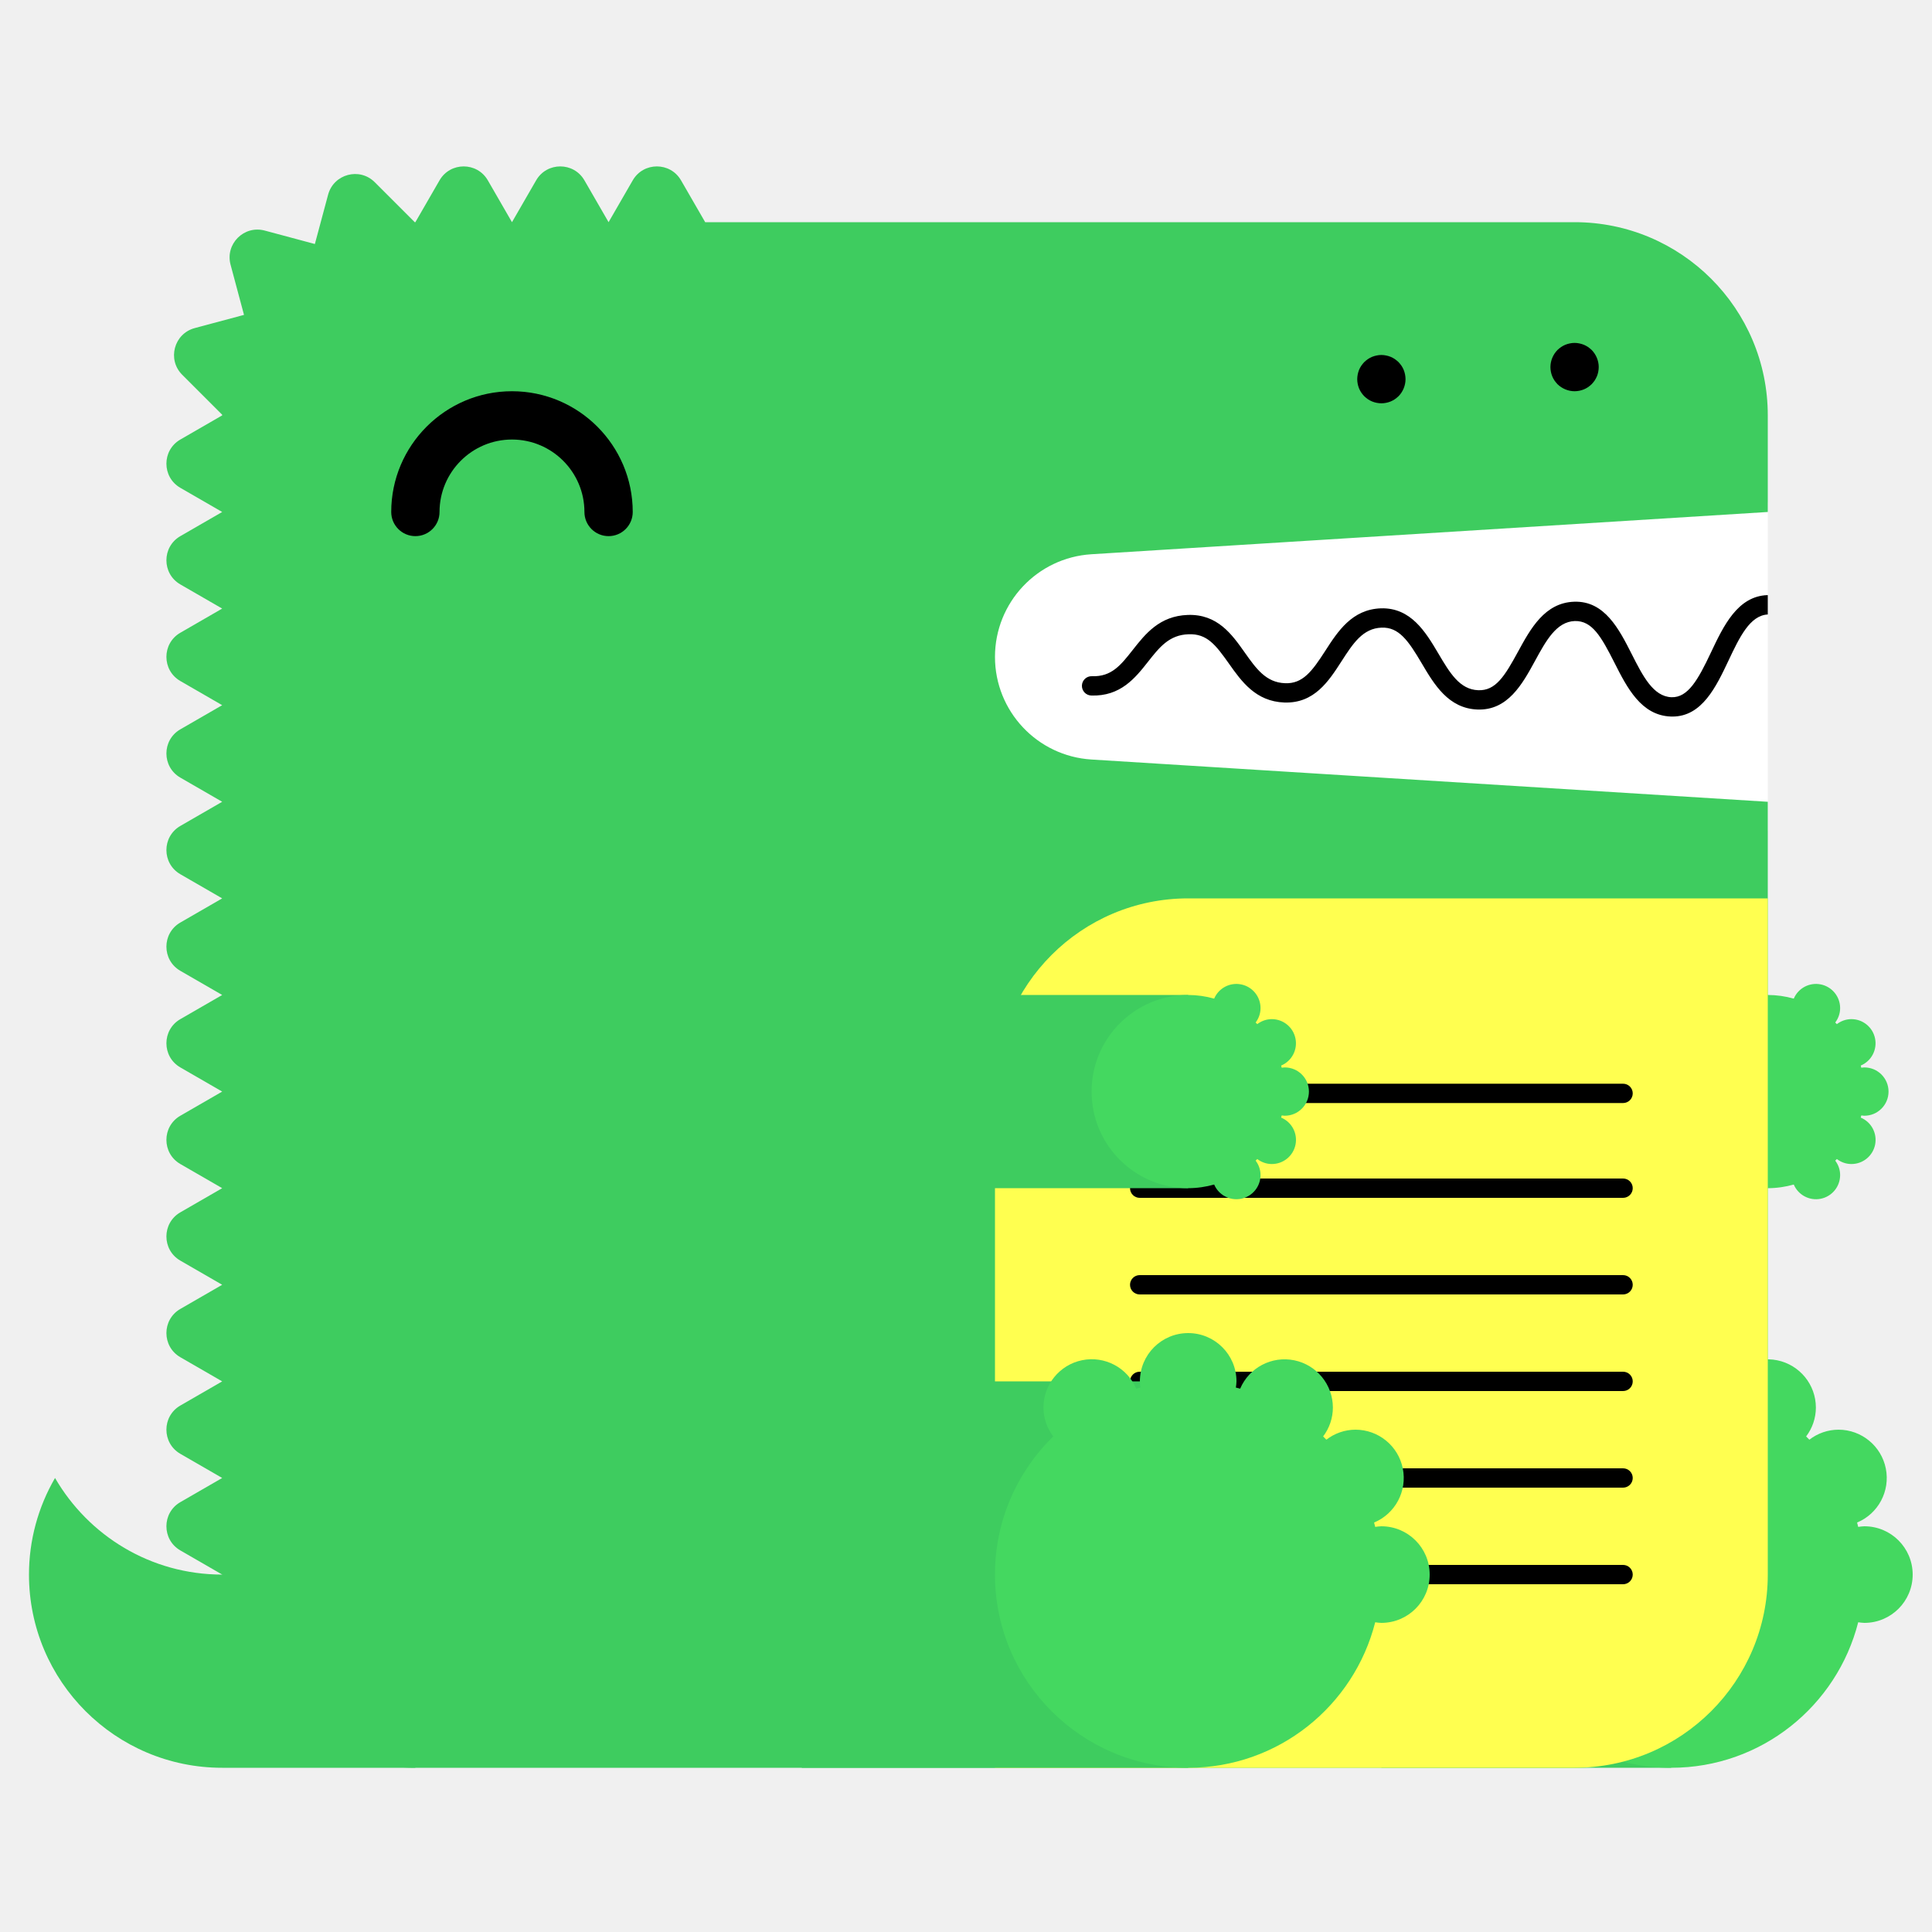
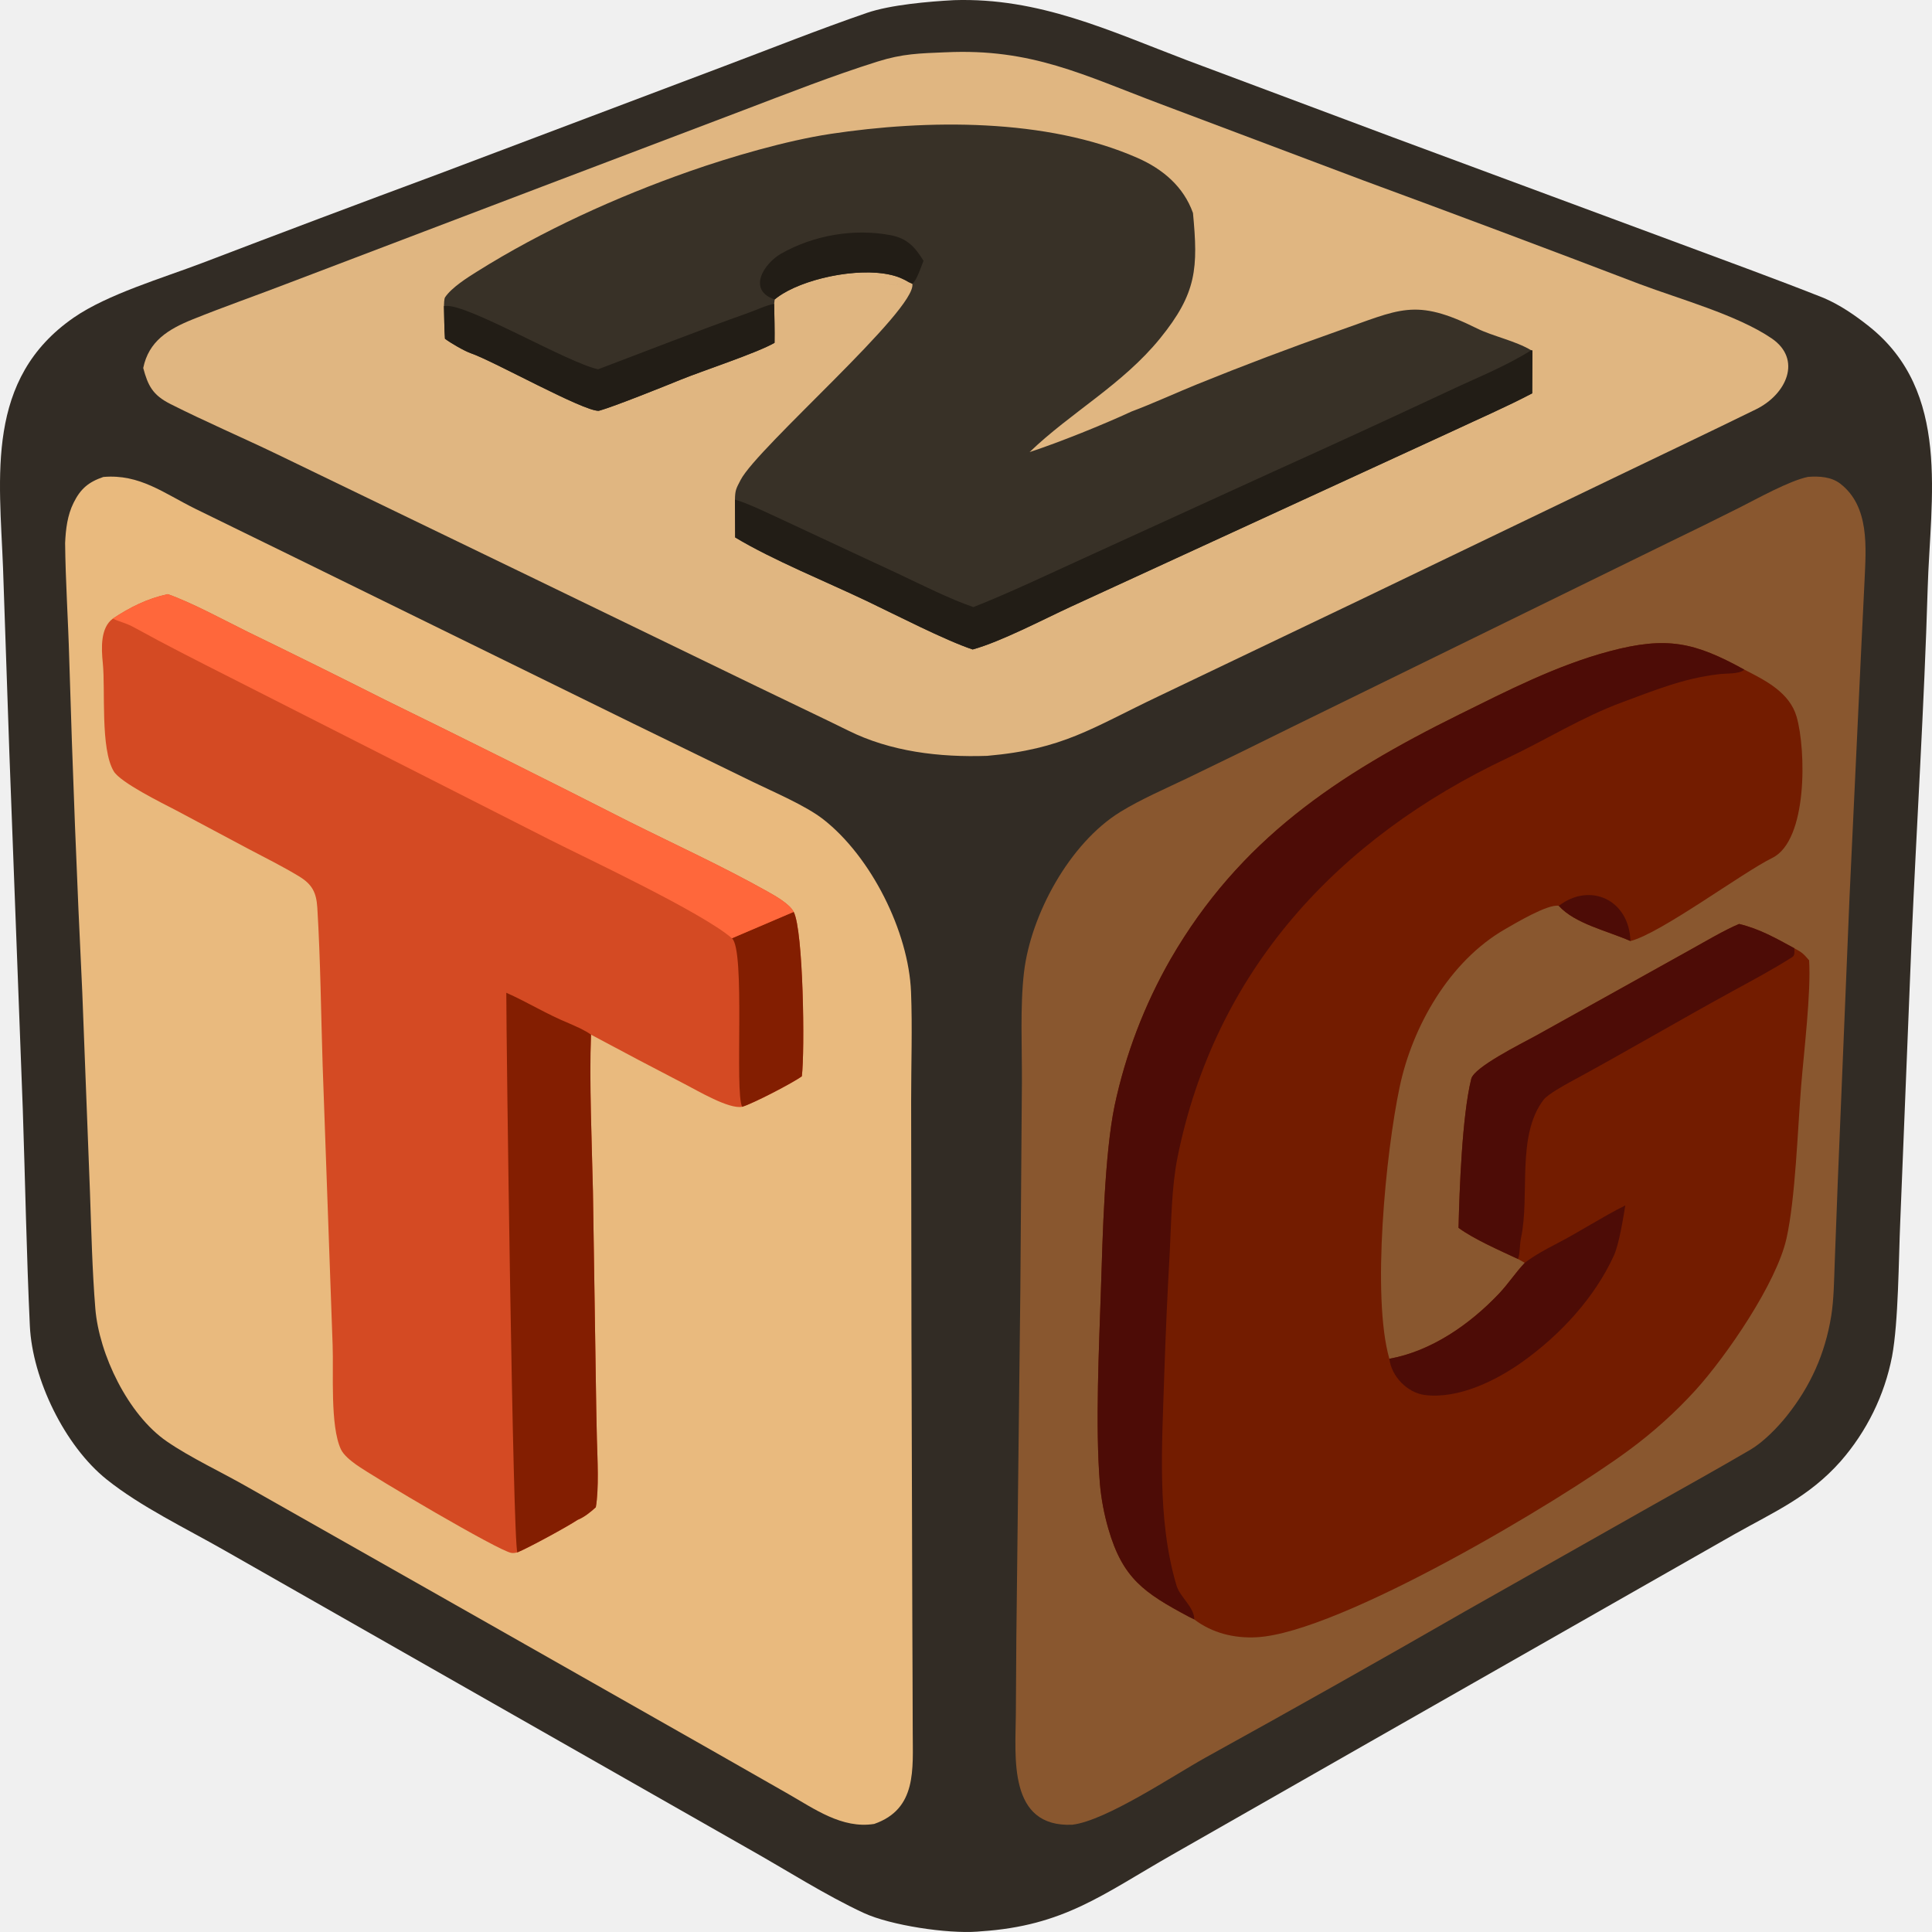
- <svg xmlns="http://www.w3.org/2000/svg" width="200" height="200" viewBox="0 0 200 200">
-   <g fill="none" fill-rule="evenodd">
-     <path fill="#FFF" d="M99 52h84v34H99z" />
-     <path d="M23 163c-7.398 0-13.843-4.027-17.303-10A19.886 19.886 0 0 0 3 163c0 11.046 8.954 20 20 20h20v-20H23z" fill="#3ECC5F" />
-     <path d="M112.98 57.376L183 53V43c0-11.046-8.954-20-20-20H73l-2.5-4.33c-1.112-1.925-3.889-1.925-5 0L63 23l-2.5-4.33c-1.111-1.925-3.889-1.925-5 0L53 23l-2.5-4.33c-1.111-1.925-3.889-1.925-5 0L43 23c-.022 0-.042.003-.065.003l-4.142-4.141c-1.57-1.571-4.252-.853-4.828 1.294l-1.369 5.104-5.192-1.392c-2.148-.575-4.111 1.389-3.535 3.536l1.39 5.193-5.102 1.367c-2.148.576-2.867 3.259-1.296 4.83l4.142 4.142c0 .021-.003.042-.003.064l-4.33 2.5c-1.925 1.111-1.925 3.889 0 5L23 53l-4.33 2.5c-1.925 1.111-1.925 3.889 0 5L23 63l-4.33 2.5c-1.925 1.111-1.925 3.889 0 5L23 73l-4.33 2.5c-1.925 1.111-1.925 3.889 0 5L23 83l-4.33 2.5c-1.925 1.111-1.925 3.889 0 5L23 93l-4.33 2.5c-1.925 1.111-1.925 3.889 0 5L23 103l-4.33 2.5c-1.925 1.111-1.925 3.889 0 5L23 113l-4.33 2.5c-1.925 1.111-1.925 3.889 0 5L23 123l-4.33 2.5c-1.925 1.111-1.925 3.889 0 5L23 133l-4.33 2.5c-1.925 1.111-1.925 3.889 0 5L23 143l-4.33 2.5c-1.925 1.111-1.925 3.889 0 5L23 153l-4.33 2.5c-1.925 1.111-1.925 3.889 0 5L23 163c0 11.046 8.954 20 20 20h120c11.046 0 20-8.954 20-20V83l-70.02-4.376A10.645 10.645 0 0 1 103 68c0-5.621 4.37-10.273 9.98-10.624" fill="#3ECC5F" />
-     <path fill="#3ECC5F" d="M143 183h30v-40h-30z" />
-     <path d="M193 158c-.219 0-.428.037-.639.064-.038-.15-.074-.301-.116-.451A5 5 0 0 0 190.32 148a4.96 4.96 0 0 0-3.016 1.036 26.531 26.531 0 0 0-.335-.336 4.955 4.955 0 0 0 1.011-2.987 5 5 0 0 0-9.599-1.959c-.148-.042-.297-.077-.445-.115.027-.211.064-.42.064-.639a5 5 0 0 0-5-5 5 5 0 0 0-5 5c0 .219.037.428.064.639-.148.038-.297.073-.445.115a4.998 4.998 0 0 0-9.599 1.959c0 1.125.384 2.151 1.011 2.987-3.717 3.632-6.031 8.693-6.031 14.3 0 11.046 8.954 20 20 20 9.339 0 17.16-6.41 19.361-15.064.211.027.42.064.639.064a5 5 0 0 0 5-5 5 5 0 0 0-5-5" fill="#44D860" />
-     <path fill="#3ECC5F" d="M153 123h30v-20h-30z" />
-     <path d="M193 115.5a2.5 2.5 0 1 0 0-5c-.109 0-.214.019-.319.032-.02-.075-.037-.15-.058-.225a2.501 2.501 0 0 0-.963-4.807c-.569 0-1.088.197-1.508.518a6.653 6.653 0 0 0-.168-.168c.314-.417.506-.931.506-1.494a2.5 2.5 0 0 0-4.8-.979A9.987 9.987 0 0 0 183 103c-5.522 0-10 4.478-10 10s4.478 10 10 10c.934 0 1.833-.138 2.69-.377a2.5 2.5 0 0 0 4.8-.979c0-.563-.192-1.077-.506-1.494.057-.055.113-.111.168-.168.42.321.939.518 1.508.518a2.5 2.5 0 0 0 .963-4.807c.021-.074.038-.15.058-.225.105.013.21.032.319.032" fill="#44D860" />
-     <path d="M63 55.5a2.5 2.5 0 0 1-2.5-2.5c0-4.136-3.364-7.5-7.5-7.5s-7.5 3.364-7.5 7.5a2.5 2.5 0 1 1-5 0c0-6.893 5.607-12.5 12.5-12.5S65.5 46.107 65.5 53a2.5 2.5 0 0 1-2.5 2.5" fill="#000" />
-     <path d="M103 183h60c11.046 0 20-8.954 20-20V93h-60c-11.046 0-20 8.954-20 20v70z" fill="#FFFF50" />
-     <path d="M168.02 124h-50.04a1 1 0 1 1 0-2h50.04a1 1 0 1 1 0 2m0 20h-50.04a1 1 0 1 1 0-2h50.04a1 1 0 1 1 0 2m0 20h-50.04a1 1 0 1 1 0-2h50.04a1 1 0 1 1 0 2m0-49.814h-50.04a1 1 0 1 1 0-2h50.04a1 1 0 1 1 0 2m0 19.814h-50.04a1 1 0 1 1 0-2h50.04a1 1 0 1 1 0 2m0 20h-50.04a1 1 0 1 1 0-2h50.04a1 1 0 1 1 0 2M183 61.611c-.012 0-.022-.006-.034-.005-3.09.105-4.552 3.196-5.842 5.923-1.346 2.85-2.387 4.703-4.093 4.647-1.889-.068-2.969-2.202-4.113-4.46-1.314-2.594-2.814-5.536-5.963-5.426-3.046.104-4.513 2.794-5.807 5.167-1.377 2.528-2.314 4.065-4.121 3.994-1.927-.07-2.951-1.805-4.136-3.813-1.321-2.236-2.848-4.75-5.936-4.664-2.994.103-4.465 2.385-5.763 4.4-1.373 2.13-2.335 3.428-4.165 3.351-1.973-.07-2.992-1.51-4.171-3.177-1.324-1.873-2.816-3.993-5.895-3.89-2.928.1-4.399 1.97-5.696 3.618-1.232 1.564-2.194 2.802-4.229 2.724a1 1 0 0 0-.072 2c3.017.101 4.545-1.8 5.872-3.487 1.177-1.496 2.193-2.787 4.193-2.855 1.926-.082 2.829 1.115 4.195 3.045 1.297 1.834 2.769 3.914 5.731 4.021 3.103.104 4.596-2.215 5.918-4.267 1.182-1.834 2.202-3.417 4.15-3.484 1.793-.067 2.769 1.35 4.145 3.681 1.297 2.197 2.766 4.686 5.787 4.796 3.125.108 4.634-2.62 5.949-5.035 1.139-2.088 2.214-4.06 4.119-4.126 1.793-.042 2.728 1.595 4.111 4.33 1.292 2.553 2.757 5.445 5.825 5.556l.169.003c3.064 0 4.518-3.075 5.805-5.794 1.139-2.41 2.217-4.68 4.067-4.773v-2z" fill="#000" />
-     <path fill="#3ECC5F" d="M83 183h40v-40H83z" />
-     <path d="M143 158c-.219 0-.428.037-.639.064-.038-.15-.074-.301-.116-.451A5 5 0 0 0 140.32 148a4.96 4.96 0 0 0-3.016 1.036 26.531 26.531 0 0 0-.335-.336 4.955 4.955 0 0 0 1.011-2.987 5 5 0 0 0-9.599-1.959c-.148-.042-.297-.077-.445-.115.027-.211.064-.42.064-.639a5 5 0 0 0-5-5 5 5 0 0 0-5 5c0 .219.037.428.064.639-.148.038-.297.073-.445.115a4.998 4.998 0 0 0-9.599 1.959c0 1.125.384 2.151 1.011 2.987-3.717 3.632-6.031 8.693-6.031 14.3 0 11.046 8.954 20 20 20 9.339 0 17.16-6.41 19.361-15.064.211.027.42.064.639.064a5 5 0 0 0 5-5 5 5 0 0 0-5-5" fill="#44D860" />
-     <path fill="#3ECC5F" d="M83 123h40v-20H83z" />
-     <path d="M133 115.5a2.5 2.5 0 1 0 0-5c-.109 0-.214.019-.319.032-.02-.075-.037-.15-.058-.225a2.501 2.501 0 0 0-.963-4.807c-.569 0-1.088.197-1.508.518a6.653 6.653 0 0 0-.168-.168c.314-.417.506-.931.506-1.494a2.5 2.5 0 0 0-4.8-.979A9.987 9.987 0 0 0 123 103c-5.522 0-10 4.478-10 10s4.478 10 10 10c.934 0 1.833-.138 2.69-.377a2.5 2.5 0 0 0 4.8-.979c0-.563-.192-1.077-.506-1.494.057-.055.113-.111.168-.168.42.321.939.518 1.508.518a2.5 2.5 0 0 0 .963-4.807c.021-.074.038-.15.058-.225.105.013.21.032.319.032" fill="#44D860" />
-     <path d="M143 41.75c-.16 0-.33-.02-.49-.05a2.52 2.52 0 0 1-.47-.14c-.15-.06-.29-.14-.431-.23-.13-.09-.259-.2-.38-.31-.109-.12-.219-.24-.309-.38s-.17-.28-.231-.43a2.619 2.619 0 0 1-.189-.96c0-.16.02-.33.05-.49.03-.16.08-.31.139-.47.061-.15.141-.29.231-.43.09-.13.2-.26.309-.38.121-.11.25-.22.38-.31.141-.09.281-.17.431-.23.149-.06.31-.11.47-.14.32-.07.65-.07.98 0 .159.03.32.08.47.14.149.06.29.14.43.23.13.09.259.2.38.31.11.12.22.25.31.38.09.14.17.28.23.43.06.16.11.31.14.47.029.16.05.33.05.49 0 .66-.271 1.31-.73 1.77-.121.11-.25.22-.38.31-.14.09-.281.17-.43.23a2.565 2.565 0 0 1-.96.19m20-1.25c-.66 0-1.3-.27-1.771-.73a3.802 3.802 0 0 1-.309-.38c-.09-.14-.17-.28-.231-.43a2.619 2.619 0 0 1-.189-.96c0-.66.27-1.3.729-1.77.121-.11.25-.22.38-.31.141-.09.281-.17.431-.23.149-.06.31-.11.47-.14.32-.07.66-.07.98 0 .159.03.32.08.47.14.149.06.29.14.43.23.13.09.259.2.38.31.459.47.73 1.11.73 1.77 0 .16-.021.33-.05.49-.03.16-.08.32-.14.47-.07.15-.14.29-.23.43-.09.13-.2.26-.31.38-.121.11-.25.22-.38.31-.14.09-.281.17-.43.23a2.565 2.565 0 0 1-.96.19" fill="#000" />
-   </g>
+ <svg xmlns="http://www.w3.org/2000/svg" fill="none" viewBox="0 0 200 200">
+   <path fill="#322c25" d="M98.74.016c8.858-.283 16.072 3.156 24.127 6.218l21.309 7.975 29.823 11.055c4.916 1.832 9.911 3.646 14.785 5.577 1.71.734 3.24 1.787 4.678 2.929 8.546 6.781 6.365 17.811 6.09 27.152-.361 12.194-1.138 24.341-1.67 36.5l-1.167 29.001c-.173 3.946-.18 10.39-.85 13.994-.778 4.017-2.619 7.766-5.34 10.876-3.262 3.667-6.806 5.181-11.044 7.569l-10.349 5.892-27.265 15.536-20.561 11.731c-7.183 4.095-11.164 7.342-19.764 7.909-.116.013-.233.023-.351.031-3.111.234-8.985-.644-11.752-1.921-3.969-1.832-8.171-4.535-12.038-6.701l-29.821-16.981-24.327-13.856c-4.022-2.295-8.677-4.524-12.205-7.345-4.351-3.478-7.7-10.4-7.958-15.911-.344-7.355-.482-14.985-.731-22.424L.973 78.051l-.659-19.263c-.362-9.456-1.863-19.568 7.336-25.921 3.482-2.405 9.147-4.07 13.254-5.632 8.153-3.116 16.322-6.191 24.507-9.227l29.532-11.151c4.867-1.833 9.892-3.835 14.801-5.524 2.444-.841 6.428-1.178 8.998-1.316" />
+   <path fill="#e9ba7e" d="M10.701 49.375c3.756-.324 6.247 1.676 9.511 3.291l10.611 5.191 34.745 17.056 12.401 6.045c2.111 1.026 5.444 2.443 7.247 3.851 4.975 3.882 8.843 11.642 9.093 17.865.148 3.687.009 7.633.012 11.298l.032 23.783.091 30.25c.006 3.752.043 7.509.041 11.261-.002 3.848.467 8.002-3.991 9.548-3.327.529-6.197-1.568-8.937-3.129l-7.72-4.403-24.664-14.001-23.535-13.338c-2.646-1.518-5.927-3.042-8.383-4.737-4.011-2.77-7.001-9.013-7.386-13.739-.325-3.987-.415-8.105-.557-12.102l-.794-20.631c-.559-11.527-1.01-23.058-1.353-34.593-.108-3.964-.384-7.969-.424-11.93.064-1.423.233-2.869.878-4.166.722-1.451 1.542-2.146 3.082-2.671z" />
+   <path fill="#d44a23" d="M17.362 61.506c2.471.86 5.816 2.685 8.263 3.894 4.754 2.309 9.489 4.654 14.205 7.034 8.464 4.141 16.894 8.348 25.29 12.619 4.744 2.37 9.659 4.616 14.277 7.206.824.462 2.329 1.296 2.765 2.137 1.01 1.95 1.163 14.407.845 17.019-.943.695-5.086 2.837-6.179 3.159-1.371.267-4.583-1.651-5.926-2.341-3.254-1.684-6.495-3.393-9.723-5.126-.19 4.83.092 11.272.201 16.196l.293 19.236c.027 2.145.066 4.29.116 6.434.058 2.006.224 5.148-.112 7.058-.547.499-1.178 1.017-1.879 1.301-1.082.717-4.989 2.848-6.242 3.374-.212.044-.408.085-.625.05-1.344-.217-14.312-7.877-16.082-9.151-.542-.39-1.281-.975-1.562-1.579-1.128-2.434-.746-7.959-.853-10.777l-1.034-28.966c-.174-5.432-.22-10.878-.551-16.307-.096-1.568-.518-2.423-1.893-3.257-1.656-1.006-3.398-1.872-5.115-2.777l-7.684-4.093c-1.357-.707-5.679-2.834-6.38-4.002-1.405-2.337-.854-8.432-1.134-11.195-.163-1.606-.243-3.665 1.035-4.611 1.773-1.177 3.572-2.077 5.685-2.534z" />
+   <path fill="#831e01" d="M83.007 111.416c.318-2.612.165-15.069-.845-17.019l-6.392 2.731c1.419 1.221.258 15.977 1.058 17.447 1.093-.322 5.236-2.464 6.178-3.159" />
+   <path fill="#ff673b" d="M25.625 65.4c-2.447-1.209-5.792-3.034-8.263-3.894-2.113.457-3.912 1.357-5.685 2.534.838.393 1.283.399 2.29.955 3.227 1.782 6.552 3.46 9.845 5.128l33.082 16.795c3.714 1.888 15.718 7.492 18.876 10.21l6.392-2.731c-.429-.827-1.891-1.647-2.724-2.114l-.041-.023c-4.618-2.59-9.533-4.837-14.277-7.206-8.396-4.271-16.826-8.478-25.29-12.619-4.716-2.38-9.452-4.725-14.205-7.034z" />
+   <path fill="#831e01" d="M52.411 102.771c2.222.98 4.133 2.201 6.555 3.191.782.353 1.518.648 2.214 1.145-.19 4.83.092 11.272.201 16.196l.293 19.236c.027 2.145.066 4.29.116 6.434.058 2.006.224 5.148-.112 7.058-.547.499-1.178 1.017-1.879 1.301-1.082.717-4.989 2.848-6.242 3.374-.465-1.034-1.142-52.805-1.145-57.935" />
+   <path fill="#89572f" d="M187.151 49.367c1.145-.089 2.415-.02 3.349.7 3.073 2.37 2.664 6.67 2.517 10.045-.103 2.353-.23 4.538-.332 6.808l-1.225 25.995-1.212 29.353-.316 8.38c-.067 1.764-.087 3.897-.369 5.611-.639 3.892-2.129 7.23-4.612 10.339-.956 1.196-2.414 2.692-3.761 3.481-3.319 1.943-6.742 3.848-10.094 5.733l-19.291 10.912c-8.954 5.148-17.952 10.219-26.997 15.213-3.416 1.9-10.281 6.52-13.791 6.957-6.695.309-5.891-7.031-5.856-11.41l.051-7.941.412-35.798.163-21.684c.022-3.574-.199-7.868.217-11.411.698-5.936 4.692-13.347 9.97-16.601 2.139-1.319 4.742-2.435 6.988-3.517 3.582-1.725 7.152-3.471 10.712-5.239l38.948-19.078c2.475-1.193 4.939-2.407 7.394-3.64 1.913-.962 5.184-2.797 7.135-3.206z" />
+   <path fill="#731c00" d="M123.628 167.638c-.193-.088-.384-.183-.573-.282-4.606-2.461-6.834-3.949-8.321-9.106-.439-1.517-.73-3.071-.872-4.642-.493-6.052-.082-14.245.114-20.341.17-5.313.372-13.784 1.405-18.797 1.129-5.319 3.084-10.439 5.798-15.182 7.155-12.363 17.209-19.054 29.859-25.31 4.999-2.472 10.085-5.09 15.549-6.551 6.003-1.605 8.86-.924 13.987 1.895 2.226 1.13 4.692 2.377 5.414 4.887.978 3.407 1.161 12.79-2.523 14.603-3.134 1.542-11.564 7.822-14.681 8.604-2.494-1.09-5.76-1.804-7.417-3.644-1.095-.235-4.545 1.831-5.565 2.418-5.744 3.3-9.575 10.026-10.905 16.309-1.436 6.777-2.921 21.714-1.071 28.162 4.368-.79 8.335-3.572 11.321-6.713.997-1.049 1.695-2.157 2.7-3.224l-.703-.39c-1.887-.888-4.548-2.042-6.157-3.225.089-3.801.362-11.583 1.314-15.423.303-1.219 5.102-3.595 6.671-4.456l7.724-4.295 8.337-4.642c1.442-.799 3.527-2.032 4.999-2.644 2.158.526 3.794 1.471 5.717 2.515.8.43.918.538 1.529 1.247.21 3.364-.532 9.394-.823 12.994-.358 4.434-.591 11.652-1.518 15.798-1.039 4.646-6.211 12.165-9.409 15.698-2.085 2.29-4.395 4.372-6.902 6.215-7.13 5.283-29.929 18.909-38.533 19.372-2.322.126-4.608-.433-6.464-1.846" />
+   <path fill="#4d0c06" d="M123.628 167.638c-.193-.088-.384-.183-.573-.282-4.606-2.461-6.834-3.949-8.321-9.106-.439-1.517-.73-3.071-.872-4.642-.493-6.052-.082-14.245.114-20.341.17-5.313.372-13.784 1.405-18.797 1.129-5.319 3.084-10.439 5.798-15.182 7.155-12.363 17.209-19.054 29.859-25.31 4.999-2.472 10.085-5.09 15.549-6.551 6.003-1.605 8.86-.924 13.987 1.895-.543.5-1.947.36-2.754.485-3.57.424-6.592 1.674-9.883 2.888-4.16 1.534-7.964 3.926-11.826 5.748-17.762 8.377-30.355 22.168-34.217 41.378-.611 3.046-.64 6.561-.8 9.758-.24 4.231-.429 8.467-.57 12.703-.213 7.149-.797 14.922 1.271 21.862.352 1.179 1.863 2.261 1.832 3.495" />
+   <path fill="#4d0c06" d="M180.032 95.646c2.158.526 3.794 1.471 5.717 2.515.003.283.083.726-.207.911-1.982 1.267-4.069 2.374-6.135 3.505-5.655 3.093-11.193 6.364-16.865 9.431-.599.324-2.331 1.291-2.742 1.828-2.847 3.714-1.404 9.885-2.341 14.292-.162.758-.09 1.599-.313 2.204-1.887-.888-4.548-2.042-6.157-3.226.089-3.801.362-11.583 1.314-15.423.303-1.219 5.102-3.595 6.671-4.456l7.724-4.295 8.337-4.642c1.442-.799 3.527-2.032 4.999-2.644m-22.185 35.076c1.017-.773 2.159-1.391 3.298-1.98 2.395-1.239 4.698-2.757 7.104-3.958-.23 1.376-.623 3.909-1.17 5.163-1.982 4.365-5.549 8.23-9.486 11.034-2.716 1.934-6.589 3.853-10.068 3.433-1.862-.226-3.499-1.96-3.7-3.755 4.368-.79 8.335-3.572 11.321-6.713.997-1.049 1.695-2.157 2.7-3.224m3.519-36.951c3.25-2.488 7.289-.622 7.417 3.644-2.494-1.09-5.76-1.804-7.417-3.644" />
+   <path fill="#e0b681" d="M97.899 5.413c8.894-.422 14.22 2.34 22.333 5.389l20.852 7.856c9.582 3.528 19.142 7.114 28.678 10.759 4.064 1.531 10.071 3.182 13.633 5.608 3.186 2.171 1.557 5.796-1.621 7.351-4.696 2.299-9.527 4.597-14.299 6.892l-26.699 12.844-20.837 9.962c-6.979 3.318-9.857 5.48-17.743 6.171-4.922.169-10.008-.426-14.427-2.636-.673-.336-1.353-.665-2.031-.992l-7.414-3.569-23.791-11.53-25.881-12.511c-3.647-1.753-7.424-3.371-11.025-5.192-1.817-.919-2.31-1.889-2.8-3.72.568-2.768 2.566-4.007 5.131-5.04 3.295-1.328 6.667-2.5 9.986-3.78l26.164-9.953 20.823-7.903c4.587-1.742 9.241-3.579 13.919-5.048 2.607-.819 4.343-.847 7.051-.96" />
+   <path fill="#383127" d="M85.945 13.865c10.005-1.509 22.385-1.654 31.793 2.476 2.681 1.177 4.795 3.006 5.759 5.709.537 5.686.409 8.285-3.405 12.979-3.886 4.785-9.224 7.649-13.508 11.77 3.041-.993 7.672-2.861 10.552-4.2 2.089-.775 4.694-1.97 6.821-2.831 4.758-1.928 9.56-3.746 14.405-5.453 6.581-2.287 8.063-3.534 14.543-.313 1.602.796 3.95 1.269 5.609 2.26l.122.028-.023 4.428c-2.759 1.449-5.462 2.606-8.266 3.924l-39.446 18.141c-2.898 1.335-7.267 3.636-10.212 4.451-2.847-.947-8.074-3.64-10.948-5.011-4.195-2.001-9.762-4.255-13.636-6.588l-.023-3.896c.012-1.023.136-1.179.583-2.049 1.73-3.365 18.279-17.666 17.78-20.312l-.401-.171c-.753.273-1.863.28-2.758.317.447-.019.949-.029 1.432-.07.069-.006.138-.012.206-.019.272-.028.536-.068.777-.126.03-.007.06-.015.089-.023.088-.023.173-.05.254-.079-3.067-2.118-11.03-.585-13.849 1.793l-.054.452c.022 1.335.063 2.705.041 4.037-1.828 1.056-7.528 2.918-9.771 3.838-1.467.602-7.149 2.883-8.428 3.198-1.555.082-10.931-5.173-13.238-5.955-.645-.219-2.116-1.068-2.683-1.504-.074-1.02-.076-2.331-.105-3.374.007-.22.014-.765.12-.921.684-1.014 2.319-2.041 3.32-2.668 6.745-4.23 14.442-7.723 21.979-10.368 4.241-1.488 10.029-3.183 14.568-3.868z" />
+   <path fill="#221d16" d="m158.636 36.287-.023 4.429c-2.759 1.449-5.462 2.606-8.266 3.924l-39.446 18.141c-2.898 1.335-7.267 3.636-10.212 4.451-2.847-.947-8.074-3.64-10.949-5.011-4.195-2.001-9.762-4.255-13.635-6.588l-.023-3.895c.984.174 4.347 1.815 5.491 2.34l11.502 5.361c2.347 1.106 5.268 2.582 7.695 3.408 3.793-1.504 7.628-3.337 11.347-5.029l19.662-8.981c6.068-2.739 12.118-5.519 18.147-8.341 2.974-1.406 5.791-2.495 8.588-4.236zm-78.495-4.836c.022 1.335.063 2.705.041 4.037-1.828 1.056-7.528 2.918-9.771 3.838-1.421.583-6.798 2.742-8.295 3.163l-.132.035c-1.555.082-10.931-5.173-13.238-5.956-.645-.219-2.116-1.068-2.683-1.504-.074-1.02-.076-2.331-.105-3.374.058-.005.116-.008.174-.015 2.246-.249 12.553 5.853 15.786 6.553 5.193-1.964 10.351-4 15.587-5.855.806-.286 1.826-.775 2.636-.922zm.74-5.205c3.348-1.896 7.526-2.622 11.331-1.897 1.727.329 2.546 1.276 3.389 2.647-.233.586-.718 2.068-1.155 2.381-.4-.206-1.131-.591-1.57-.739-.14-.047-.285-.09-.433-.129-.004-.001-.008-.002-.012-.003-.06-.015-.12-.031-.18-.045-3.539-.832-9.24.437-11.775 2.317-.049.036-.096.073-.143.109l-.136.111c-2.848-.943-1.164-3.705.685-4.752z" />
</svg>
